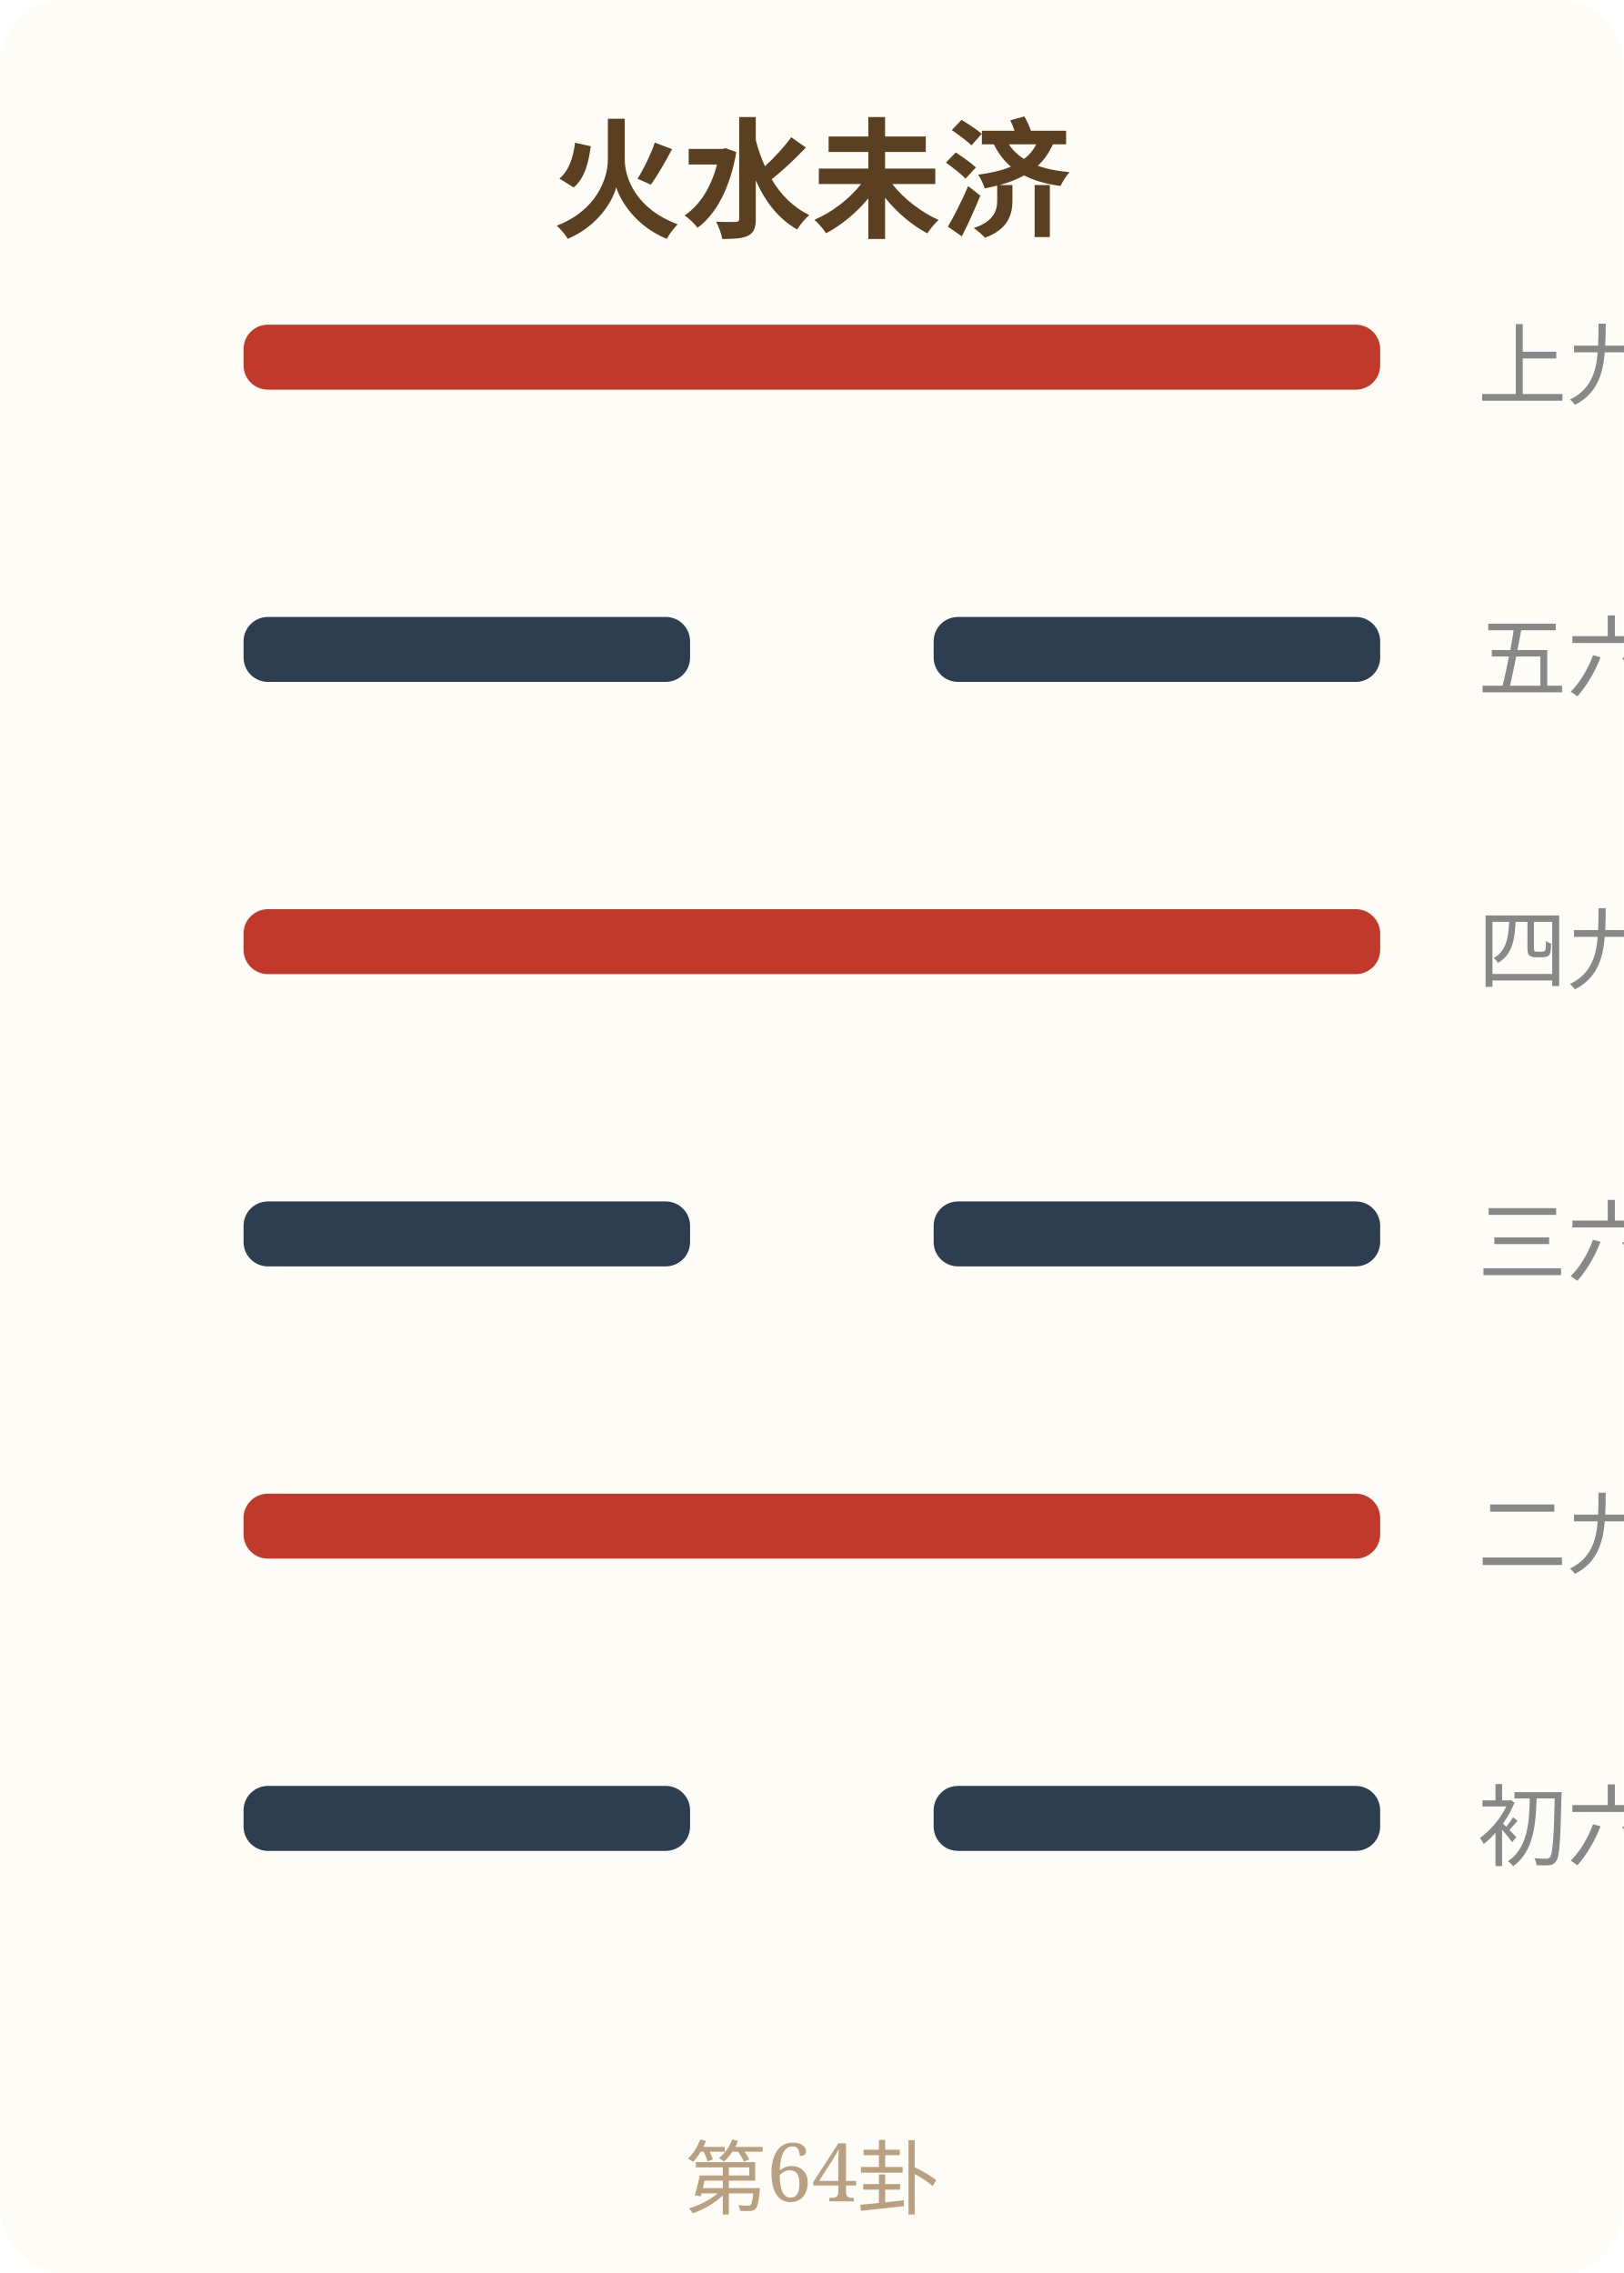
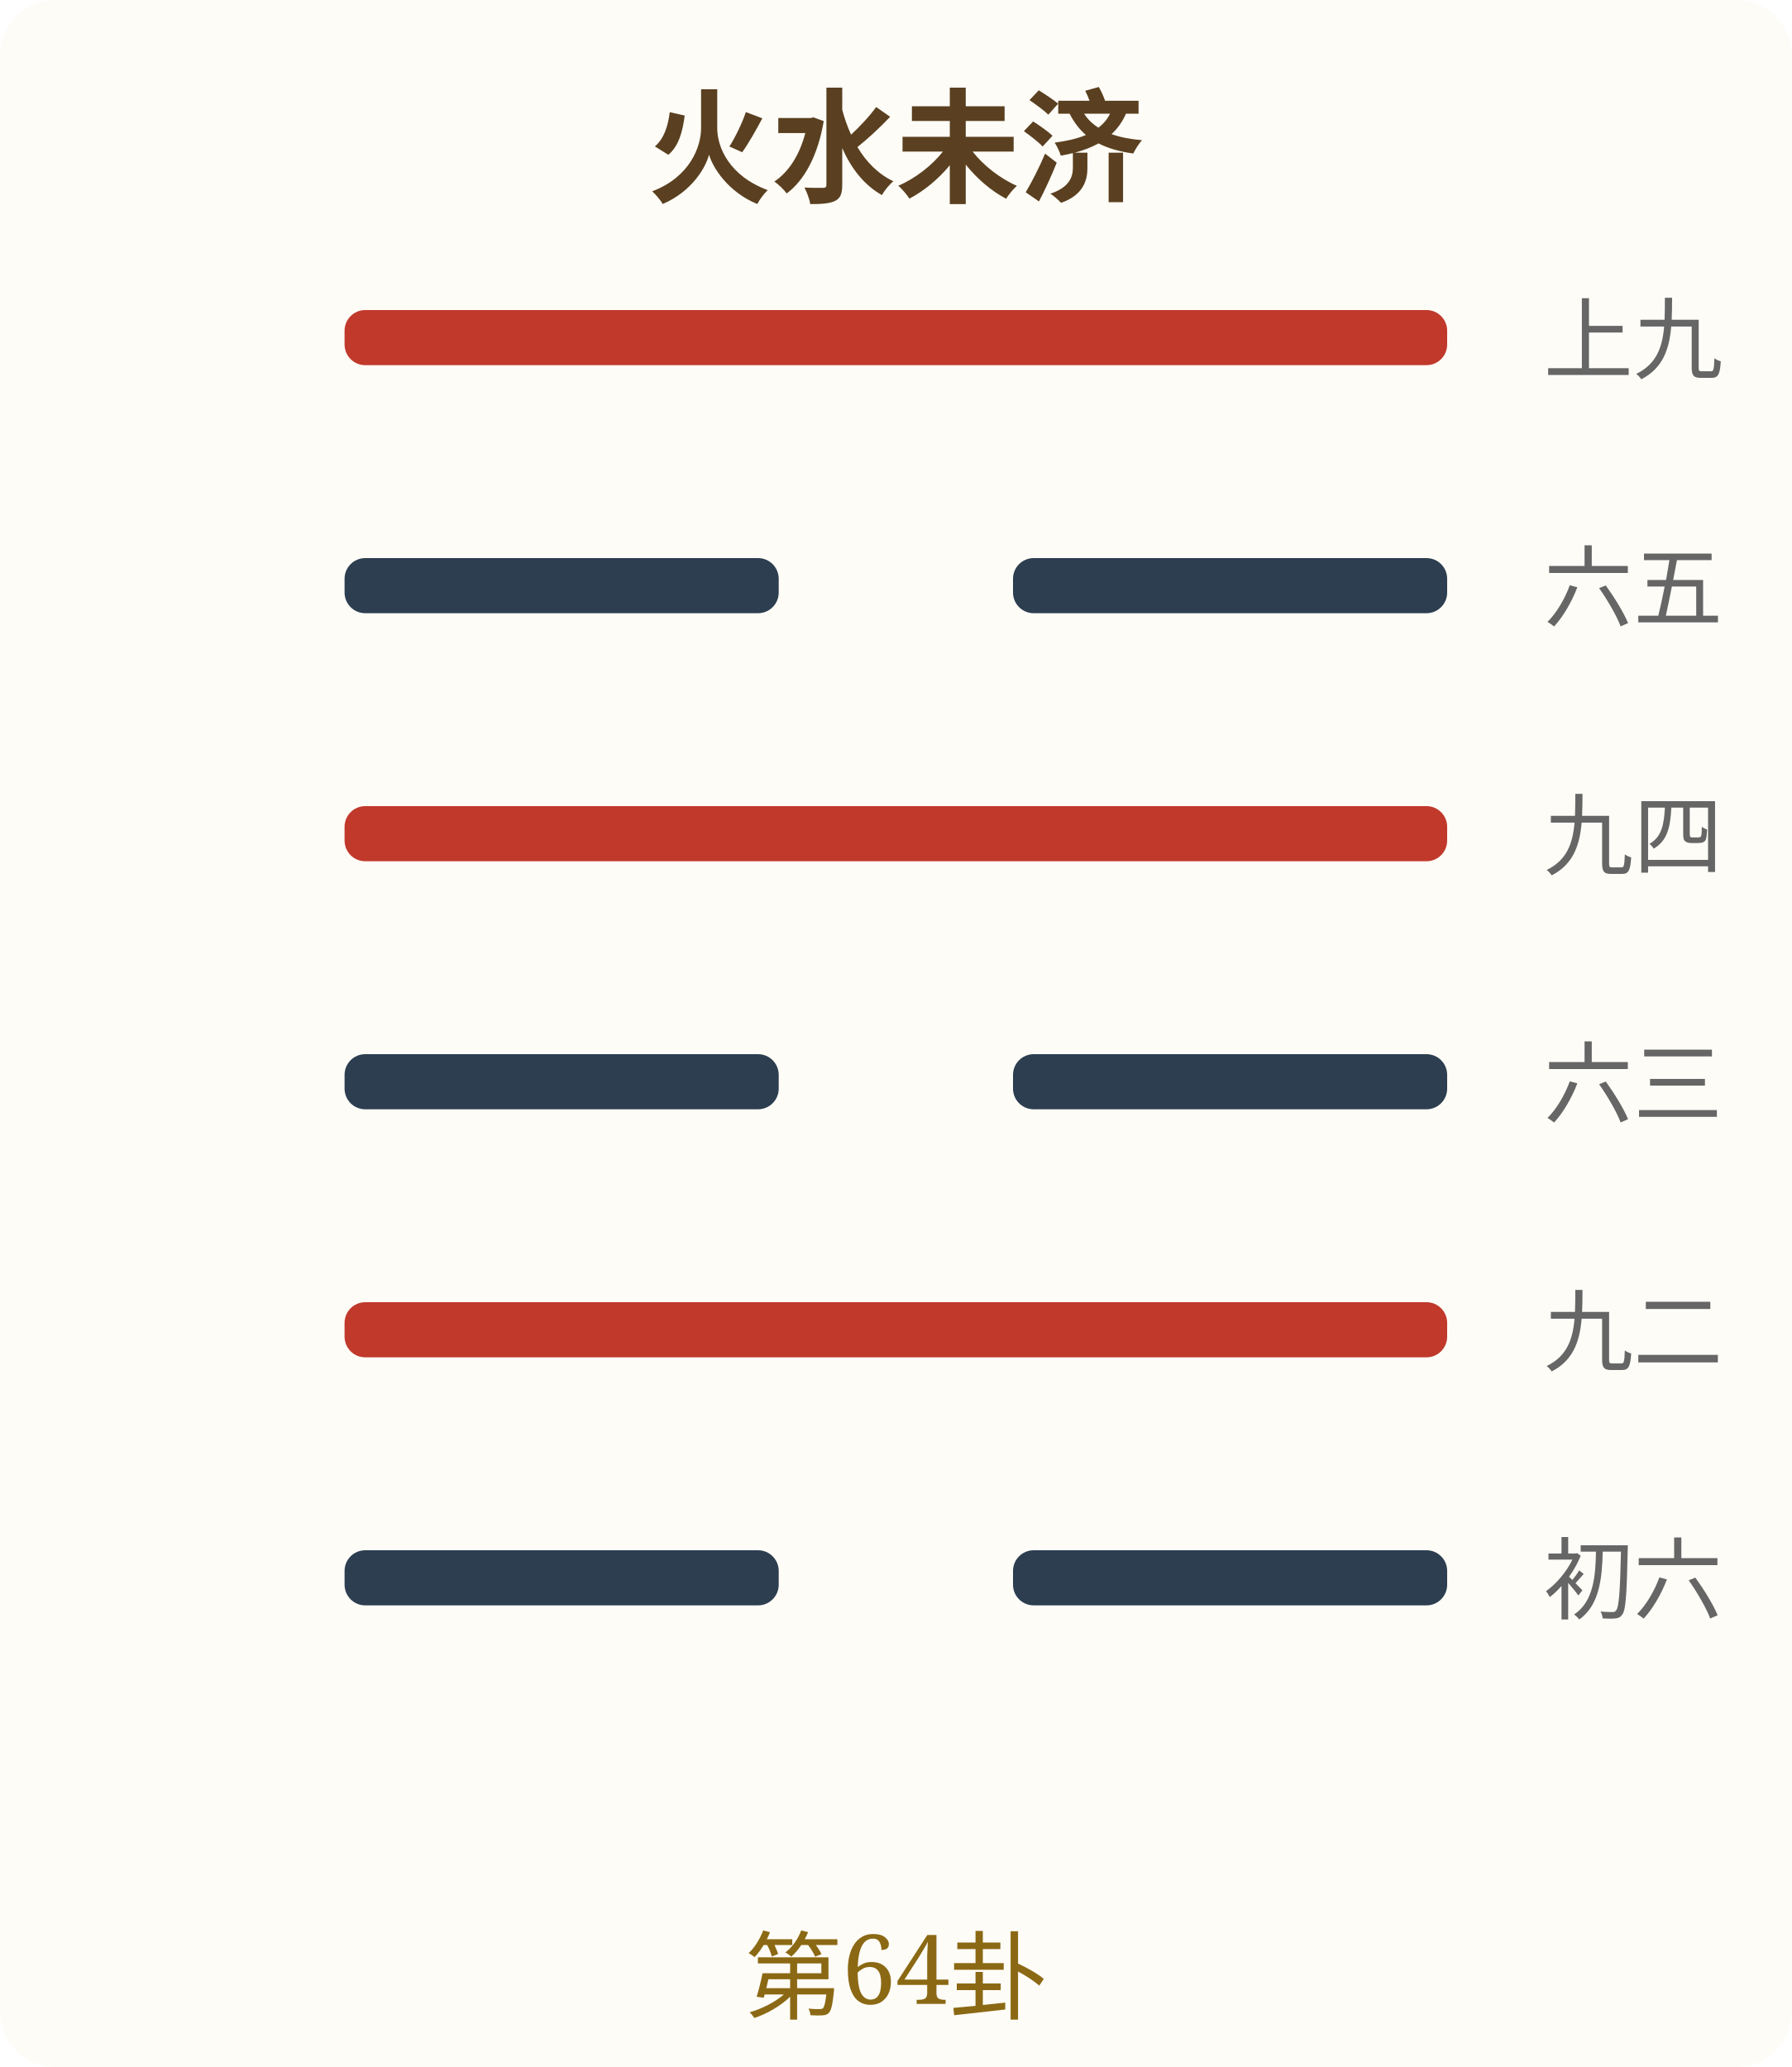
- <svg xmlns="http://www.w3.org/2000/svg" viewBox="0 0 200 280" width="200" height="280">
-   <rect width="200" height="280" fill="#fefcf7" rx="8" />
-   <text x="100" y="28" text-anchor="middle" font-size="16" font-weight="bold" fill="#5a4020" font-family="serif">火水未济</text>
-   <rect x="30" y="40" width="140" height="8" rx="3" fill="#c0392b" />
-   <text x="182" y="49" font-size="11" fill="#888" font-family="sans-serif">上九</text>
-   <rect x="30" y="76" width="55" height="8" rx="3" fill="#2c3e50" />
-   <rect x="115" y="76" width="55" height="8" rx="3" fill="#2c3e50" />
-   <text x="182" y="85" font-size="11" fill="#888" font-family="sans-serif">五六</text>
-   <rect x="30" y="112" width="140" height="8" rx="3" fill="#c0392b" />
-   <text x="182" y="121" font-size="11" fill="#888" font-family="sans-serif">四九</text>
-   <rect x="30" y="148" width="55" height="8" rx="3" fill="#2c3e50" />
-   <rect x="115" y="148" width="55" height="8" rx="3" fill="#2c3e50" />
-   <text x="182" y="157" font-size="11" fill="#888" font-family="sans-serif">三六</text>
-   <rect x="30" y="184" width="140" height="8" rx="3" fill="#c0392b" />
-   <text x="182" y="193" font-size="11" fill="#888" font-family="sans-serif">二九</text>
-   <rect x="30" y="220" width="55" height="8" rx="3" fill="#2c3e50" />
-   <rect x="115" y="220" width="55" height="8" rx="3" fill="#2c3e50" />
-   <text x="182" y="229" font-size="11" fill="#888" font-family="sans-serif">初六</text>
-   <text x="100" y="272" text-anchor="middle" font-size="10" fill="#b8a080" font-family="serif">第64卦</text>
+ <svg xmlns="http://www.w3.org/2000/svg" viewBox="0 0 260 300" width="260" height="300">
+   <rect width="260" height="300" fill="#fefcf7" rx="8" />
+   <text x="130" y="28" text-anchor="middle" font-size="18" font-weight="bold" fill="#5a4020" font-family="serif">火水未济</text>
+   <rect x="50" y="45" width="160" height="8" rx="3" fill="#c0392b" />
+   <text x="224" y="54" font-size="13" fill="#666" font-family="sans-serif">上九</text>
+   <rect x="50" y="81" width="63" height="8" rx="3" fill="#2c3e50" />
+   <rect x="147" y="81" width="63" height="8" rx="3" fill="#2c3e50" />
+   <text x="224" y="90" font-size="13" fill="#666" font-family="sans-serif">六五</text>
+   <rect x="50" y="117" width="160" height="8" rx="3" fill="#c0392b" />
+   <text x="224" y="126" font-size="13" fill="#666" font-family="sans-serif">九四</text>
+   <rect x="50" y="153" width="63" height="8" rx="3" fill="#2c3e50" />
+   <rect x="147" y="153" width="63" height="8" rx="3" fill="#2c3e50" />
+   <text x="224" y="162" font-size="13" fill="#666" font-family="sans-serif">六三</text>
+   <rect x="50" y="189" width="160" height="8" rx="3" fill="#c0392b" />
+   <text x="224" y="198" font-size="13" fill="#666" font-family="sans-serif">九二</text>
+   <rect x="50" y="225" width="63" height="8" rx="3" fill="#2c3e50" />
+   <rect x="147" y="225" width="63" height="8" rx="3" fill="#2c3e50" />
+   <text x="224" y="234" font-size="13" fill="#666" font-family="sans-serif">初六</text>
+   <text x="130" y="292" text-anchor="middle" font-size="14" fill="#8b6914" font-family="serif">第64卦</text>
</svg>
